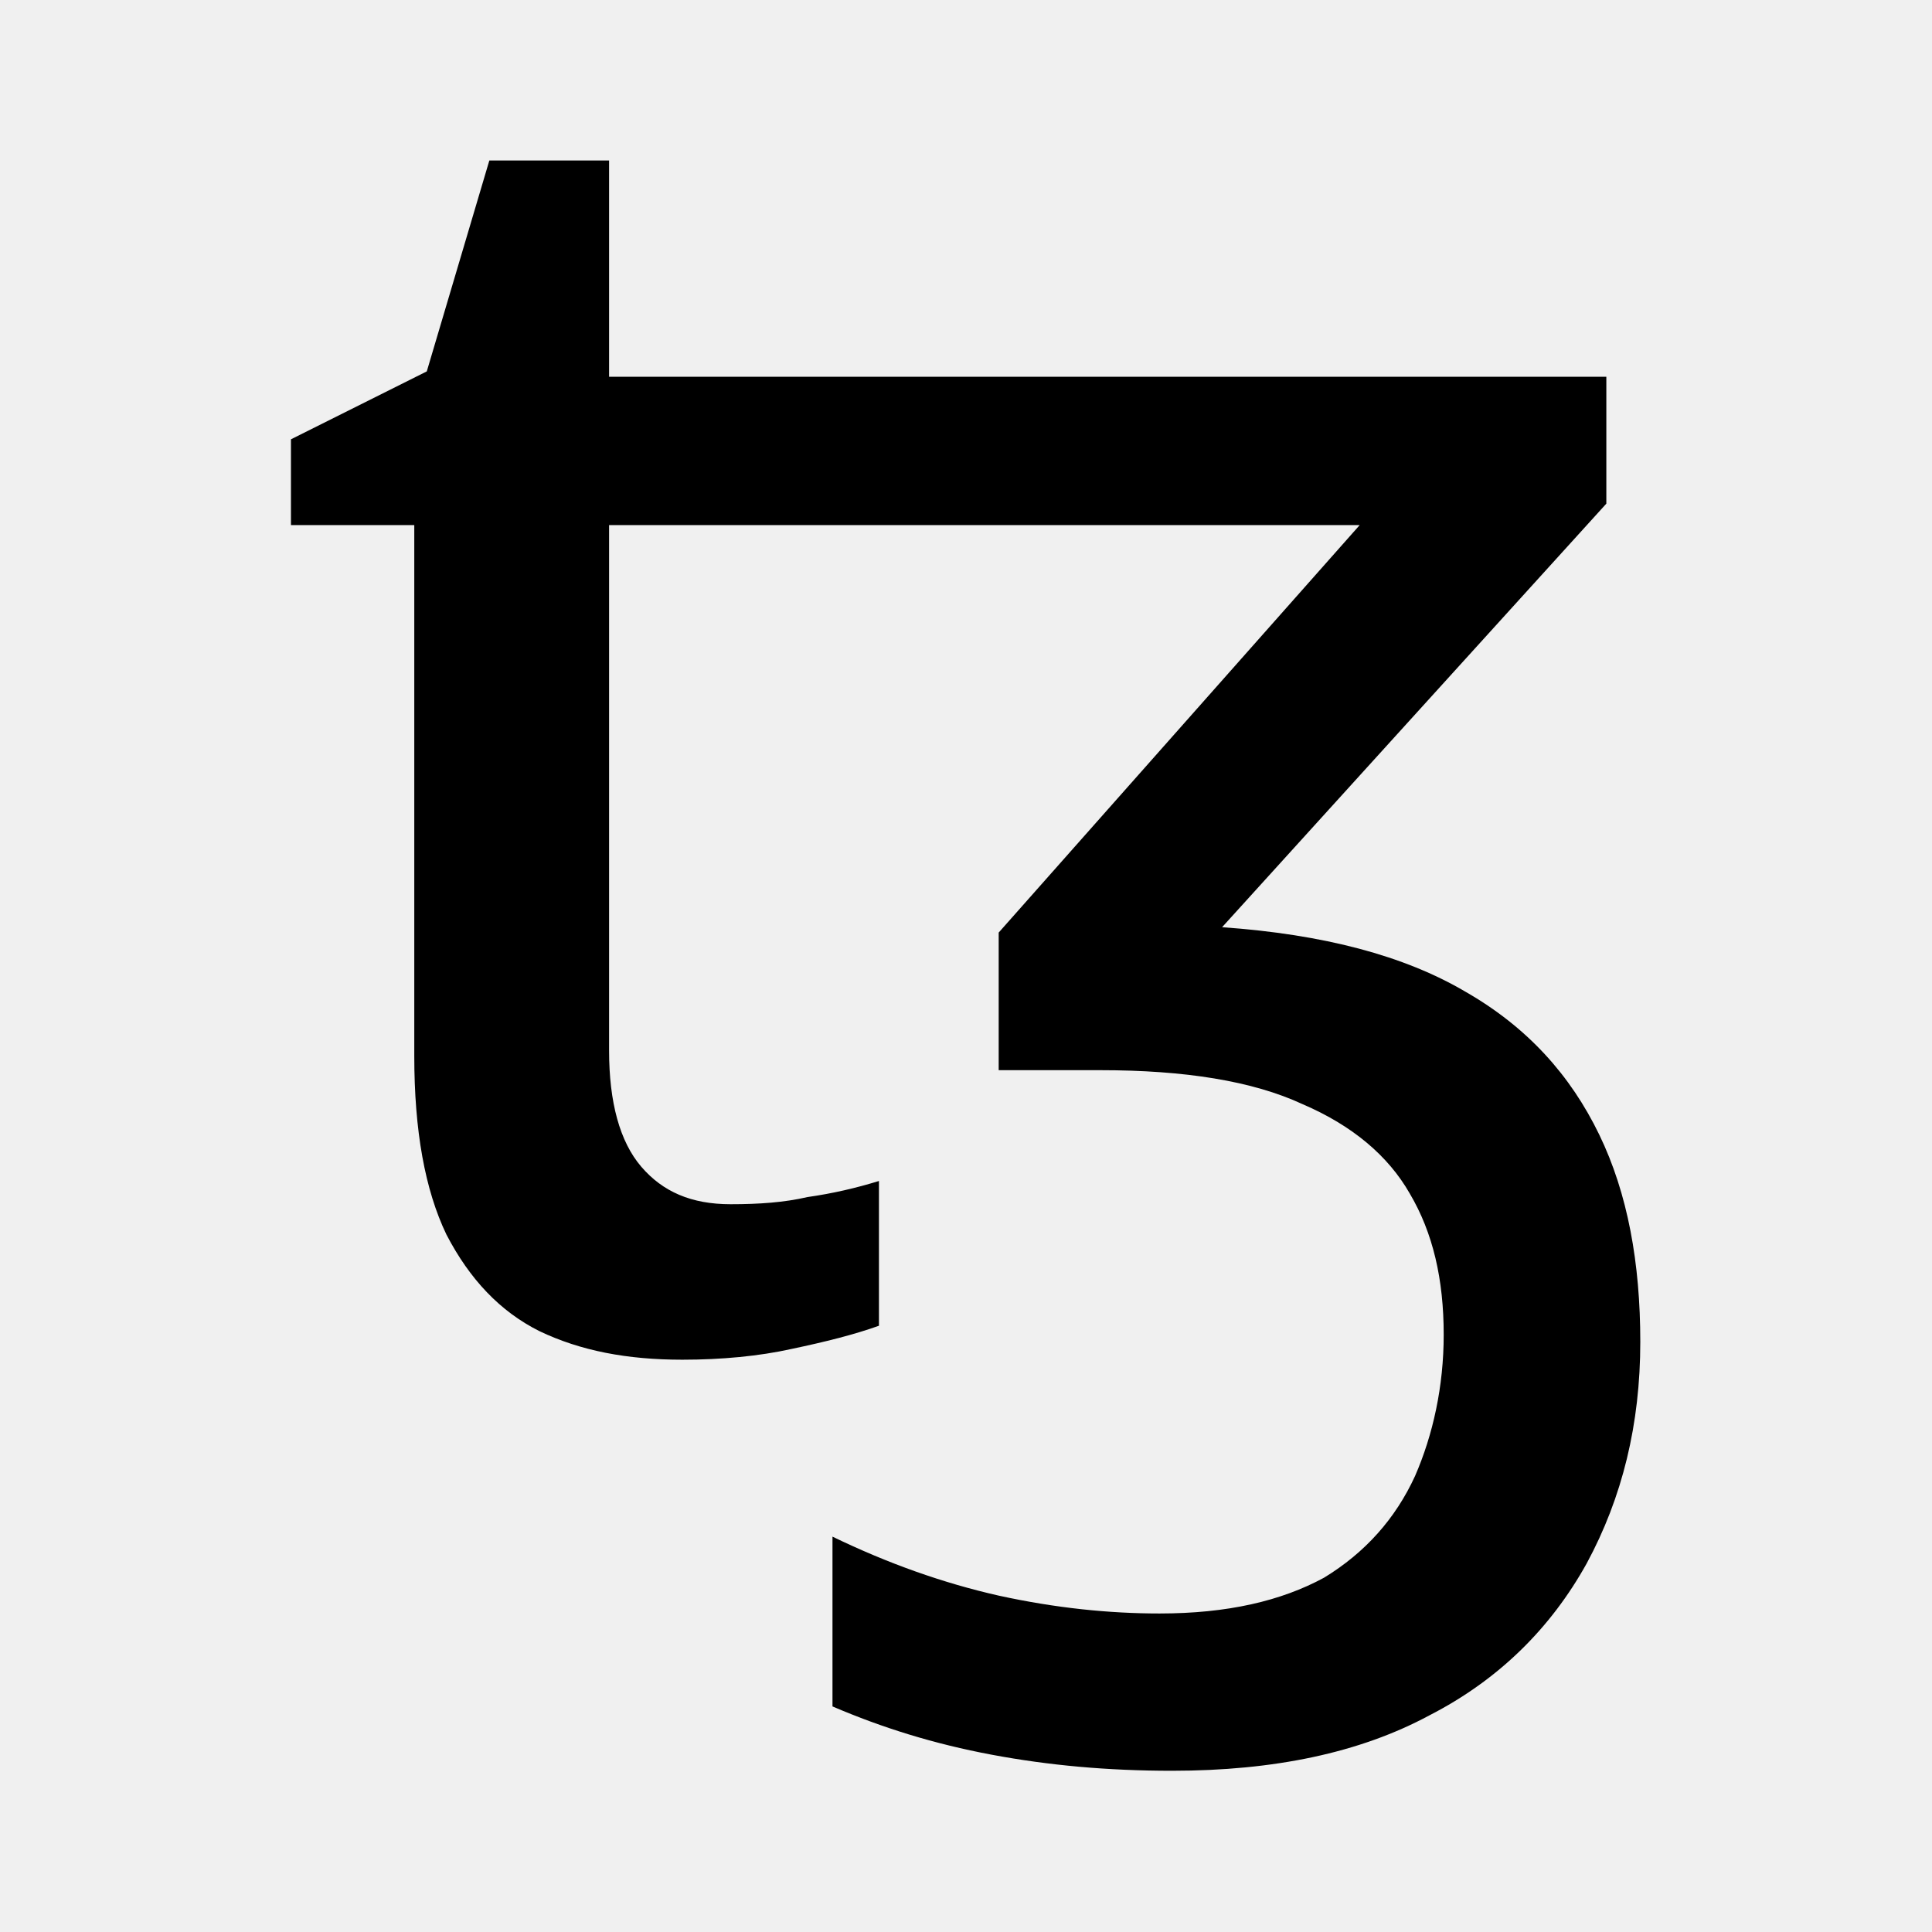
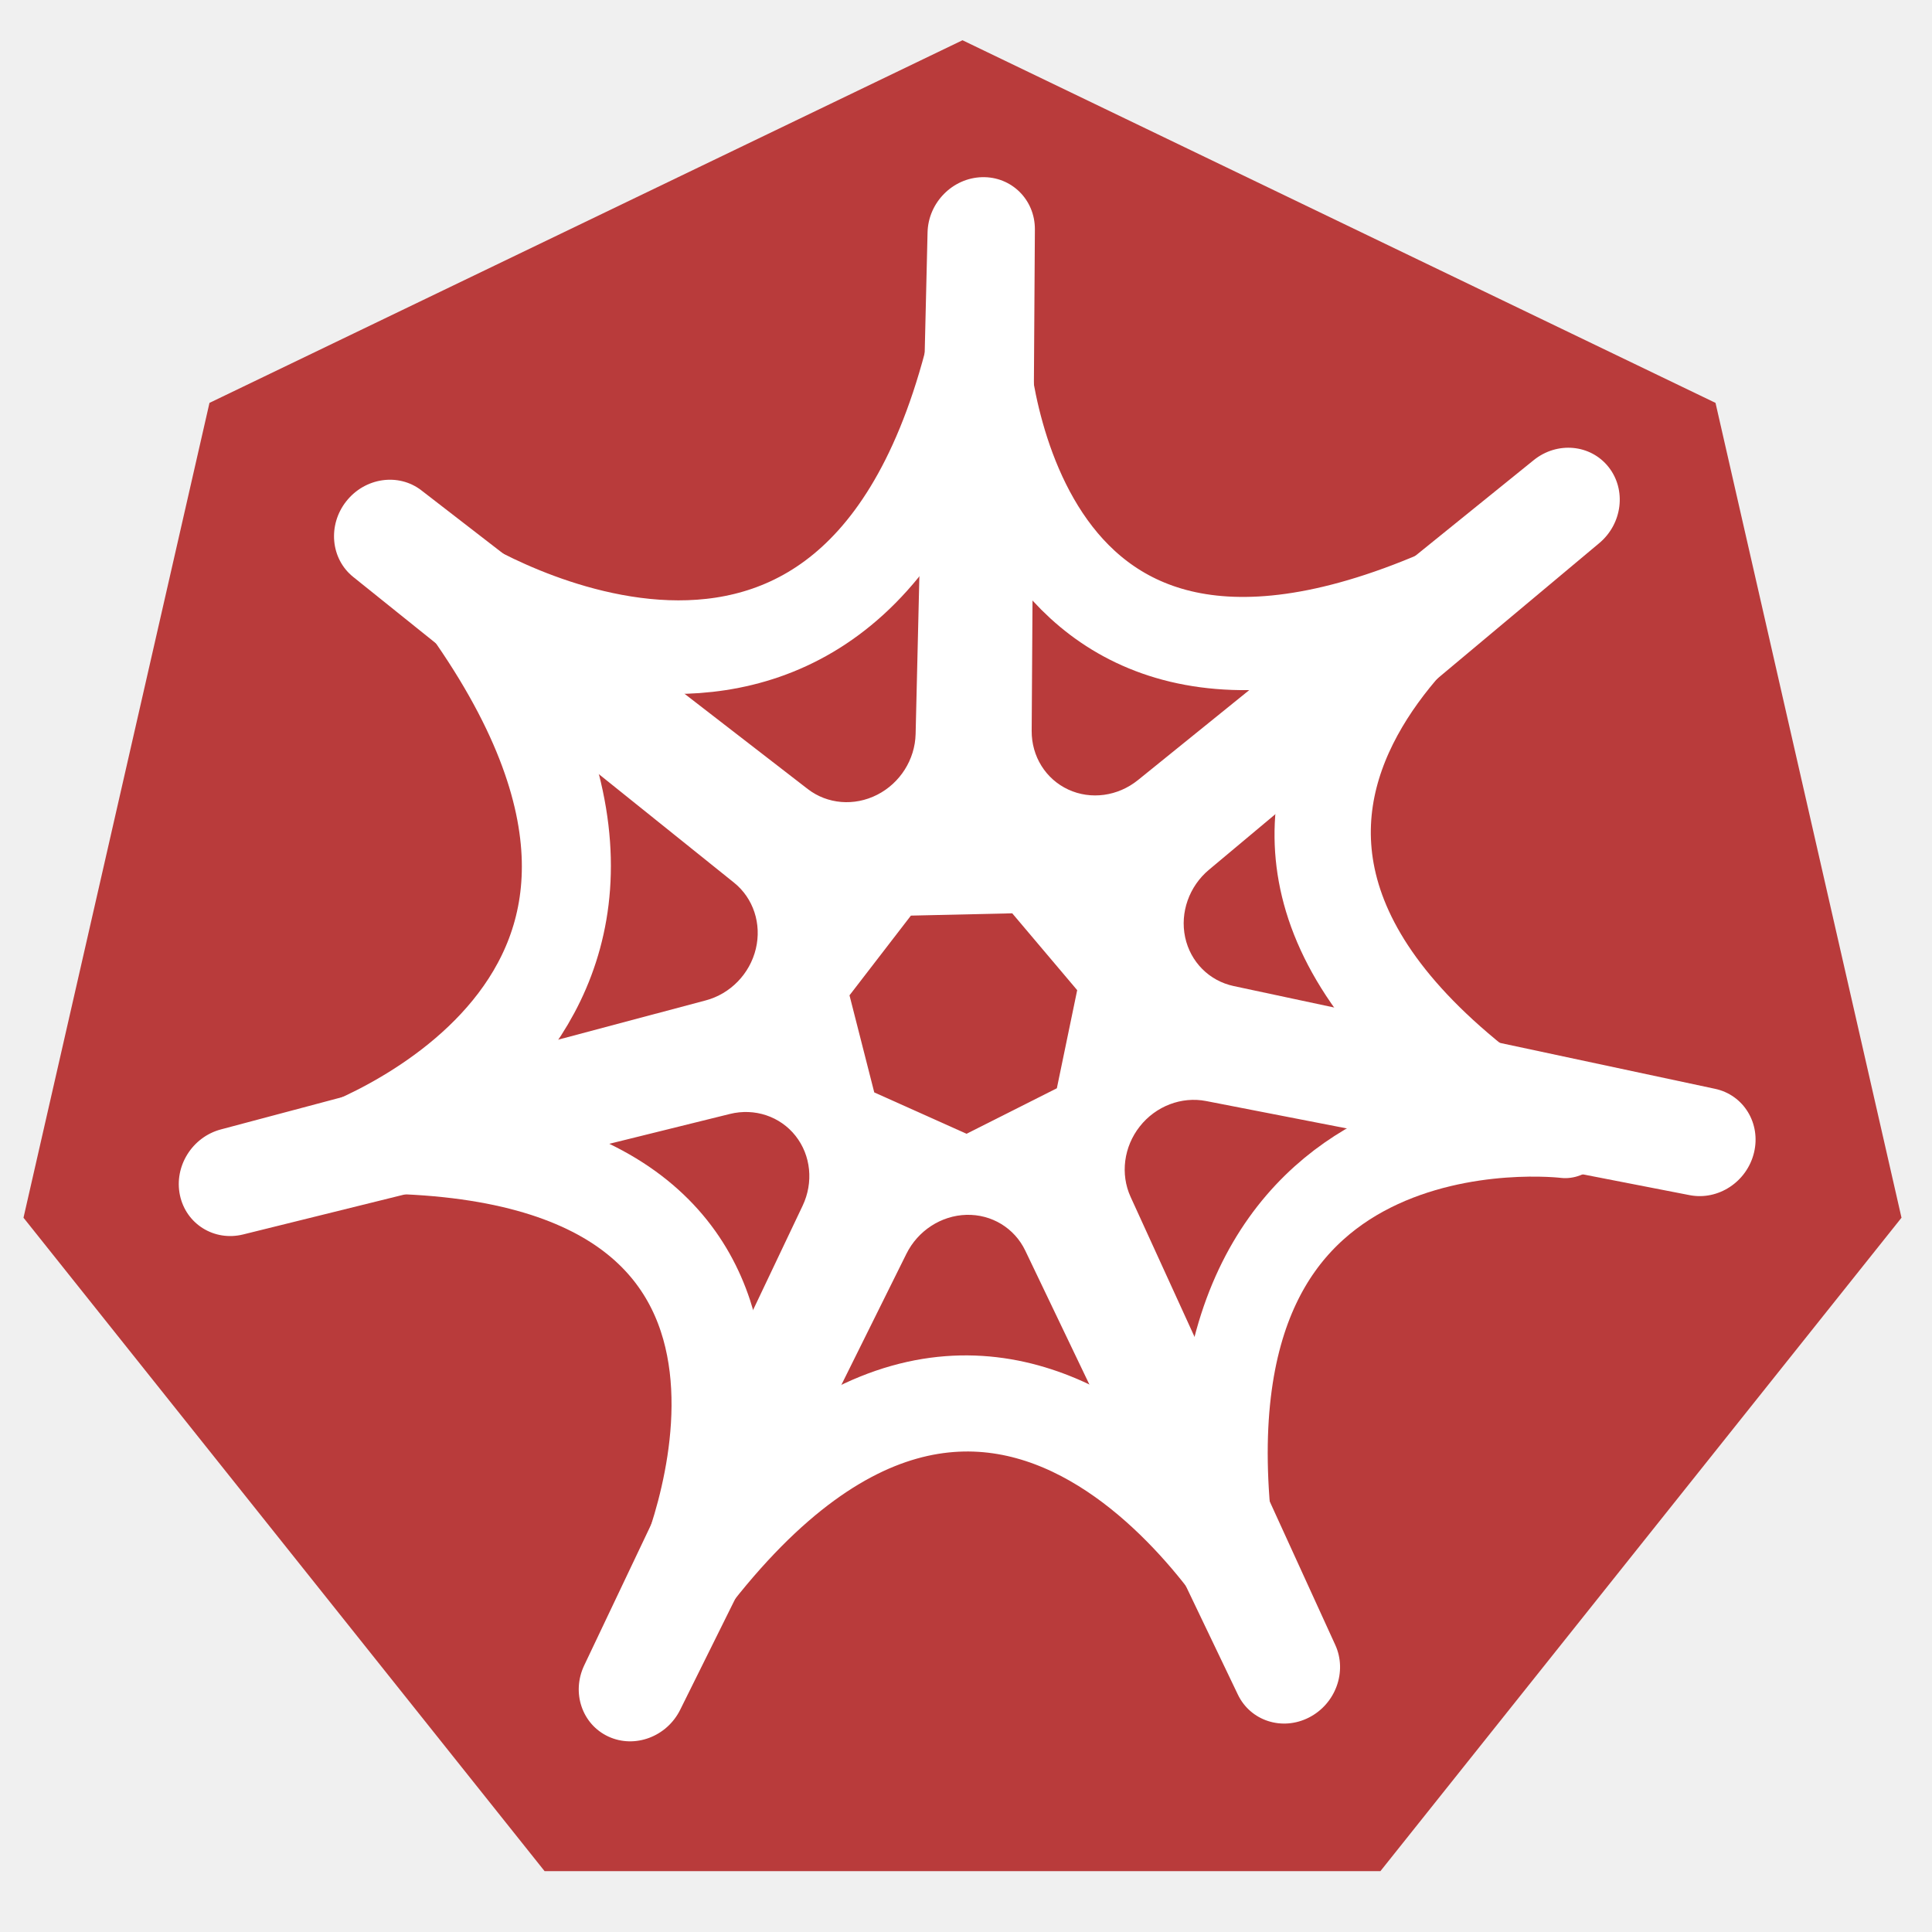
- <svg xmlns="http://www.w3.org/2000/svg" width="100%" height="100%" viewBox="0 0 256 256" version="1.1" xml:space="preserve" style="fill-rule:evenodd;clip-rule:evenodd;stroke-linejoin:round;stroke-miterlimit:2;">
-   <g transform="matrix(4.73625,0,0,4.73625,-279.429,-303.346)">
-     <g transform="matrix(50,0,0,50,66.2381,101.588)">
-       <path d="M0.264,-0.077C0.28,-0.077 0.294,-0.078 0.307,-0.081C0.321,-0.083 0.334,-0.086 0.347,-0.09L0.347,-0.009C0.333,-0.004 0.317,0 0.298,0.004C0.28,0.008 0.259,0.01 0.237,0.01C0.206,0.01 0.18,0.005 0.157,-0.006C0.135,-0.017 0.118,-0.035 0.105,-0.06C0.093,-0.085 0.087,-0.118 0.087,-0.16L0.087,-0.457L0.018,-0.457L0.018,-0.505L0.094,-0.543L0.129,-0.661L0.196,-0.661L0.196,-0.54L0.339,-0.54L0.339,-0.457L0.196,-0.457L0.196,-0.163C0.196,-0.134 0.202,-0.112 0.214,-0.098C0.226,-0.084 0.242,-0.077 0.264,-0.077ZM0.754,-0.54L0.754,-0.469L0.539,-0.232C0.596,-0.228 0.641,-0.216 0.675,-0.196C0.71,-0.176 0.734,-0.149 0.75,-0.116C0.766,-0.083 0.773,-0.044 0.773,-0C0.773,0.046 0.763,0.087 0.743,0.124C0.723,0.16 0.694,0.189 0.655,0.209C0.616,0.23 0.568,0.24 0.511,0.24C0.475,0.24 0.442,0.237 0.41,0.231C0.378,0.225 0.349,0.216 0.321,0.204L0.321,0.109C0.352,0.124 0.383,0.135 0.414,0.142C0.446,0.149 0.476,0.152 0.504,0.152C0.542,0.152 0.572,0.145 0.596,0.132C0.619,0.118 0.636,0.099 0.647,0.075C0.657,0.052 0.663,0.025 0.663,-0.004C0.663,-0.035 0.657,-0.061 0.644,-0.083C0.632,-0.104 0.612,-0.121 0.584,-0.133C0.556,-0.146 0.518,-0.152 0.471,-0.152L0.414,-0.152L0.414,-0.229L0.616,-0.457L0.339,-0.457L0.339,-0.54L0.754,-0.54Z" style="fill-rule:nonzero;" />
+ <svg xmlns="http://www.w3.org/2000/svg" width="100%" height="100%" viewBox="0 0 2481 2481" version="1.1" xml:space="preserve" style="fill-rule:evenodd;clip-rule:evenodd;stroke-linecap:round;stroke-linejoin:round;stroke-miterlimit:1.5;">
+   <g transform="matrix(2.71774,0,0,2.71774,-897.588,-6754.16)">
+     <path d="M785.06,2504.23L1140.87,2675.58L1228.75,3060.6L982.519,3369.36L587.601,3369.36L341.373,3060.6L429.251,2675.58L785.06,2504.23Z" style="fill:rgb(185,59,59);" />
+   </g>
+   <g transform="matrix(3.85631,-4.89505,4.34345,3.42176,-9271.54,-3837.9)">
+     <path d="M388.583,1894.03C388.638,1887.31 393.705,1881.89 399.937,1881.89C406.169,1881.89 411.237,1887.31 411.292,1894.03L412.216,2007.44C412.263,2013.2 415.34,2018.43 420.15,2020.93C424.96,2023.43 430.669,2022.76 434.872,2019.21L517.602,1949.29C522.509,1945.14 529.595,1946.03 533.481,1951.29C537.367,1956.55 536.599,1964.21 531.761,1968.45L450.184,2039.93C446.039,2043.56 444.167,2049.42 445.355,2055.04C446.543,2060.66 450.585,2065.06 455.779,2066.39L558.017,2092.6C564.081,2094.15 567.85,2100.69 566.464,2107.25C565.077,2113.8 559.052,2117.93 552.964,2116.49L450.315,2092.23C445.099,2091 439.688,2093.07 436.359,2097.57C433.03,2102.08 432.362,2108.23 434.636,2113.45L479.395,2216.05C482.05,2222.14 479.663,2229.39 474.048,2232.31C468.433,2235.23 461.688,2232.72 458.935,2226.68L412.51,2124.95C410.151,2119.78 405.276,2116.5 399.937,2116.5C394.598,2116.5 389.723,2119.78 387.364,2124.95L340.939,2226.68C338.186,2232.72 331.441,2235.23 325.826,2232.31C320.211,2229.39 317.825,2222.14 320.479,2216.05L365.238,2113.45C367.512,2108.23 366.844,2102.08 363.515,2097.57C360.186,2093.07 354.775,2091 349.56,2092.23L246.91,2116.49C240.822,2117.93 234.798,2113.8 233.411,2107.25C232.024,2100.69 235.794,2094.15 241.857,2092.6L344.095,2066.39C349.289,2065.06 353.332,2060.66 354.52,2055.04C355.708,2049.42 353.835,2043.56 349.691,2039.93L268.114,1968.45C263.275,1964.21 262.508,1956.55 266.393,1951.29C270.279,1946.03 277.366,1945.14 282.272,1949.29L365.002,2019.21C369.206,2022.76 374.914,2023.43 379.725,2020.93C384.535,2018.43 387.611,2013.2 387.658,2007.44L388.583,1894.03Z" style="fill:white;" />
+   </g>
+   <g transform="matrix(-1.36704,0.03102,-0.0306462,-1.35057,1715.55,3203.97)">
+     <path d="M317.814,1301.58L403.577,1342.88L424.759,1435.68L365.409,1510.11L270.219,1510.11L210.868,1435.68L232.05,1342.88L317.814,1301.58Z" style="fill:rgb(185,59,59);" />
+   </g>
+   <g transform="matrix(2.99632,0.085508,-0.0949977,3.32885,-895.739,-8648.34)">
+     <path d="M533.803,3030.72C533.803,3030.72 720.737,2970.67 584.396,2812.25" style="fill:none;stroke:white;stroke-width:38.14px;" />
+   </g>
+   <g transform="matrix(2.03448,2.52927,-2.6396,2.14965,7494.85,-7120.23)">
+     <path d="M533.803,3030.72C533.803,3030.72 720.737,2970.67 584.396,2812.25" style="fill:none;stroke:white;stroke-width:36.22px;" />
+   </g>
+   <g transform="matrix(-0.841334,2.83172,-2.90927,-0.87407,10524.9,1568.32)">
+     <path d="M533.803,3030.72C533.803,3030.72 720.737,2970.67 584.396,2812.25" style="fill:none;stroke:white;stroke-width:40.39px;" />
+   </g>
+   <g transform="matrix(-3.35593,0.802792,-0.753112,-3.19138,6032.69,9941.51)">
+     <path d="M533.803,3030.72C533.803,3030.72 720.737,2970.67 584.396,2812.25" style="fill:none;stroke:white;stroke-width:35.95px;" />
+   </g>
+   <g transform="matrix(-2.29658,-1.23713,1.48068,-2.7812,-1242.82,10538.9)">
+     <path d="M533.803,3030.72C533.803,3030.72 720.737,2970.67 584.396,2812.25" style="fill:none;stroke:white;stroke-width:41.68px;" />
+   </g>
+   <g transform="matrix(-0.739551,-3.46215,3.29337,-0.71325,-7964.44,6086.45)">
+     <path d="M533.803,3030.72C533.803,3030.72 720.737,2970.67 584.396,2812.25" style="fill:none;stroke:white;stroke-width:34.91px;" />
+   </g>
+   <g transform="matrix(2.03965,-2.26727,2.2152,2.01717,-6928,-2875.8)">
+     <path d="M533.803,3030.72C533.803,3030.72 720.737,2970.67 584.396,2812.25" style="fill:none;stroke:white;stroke-width:40.09px;" />
+   </g>
+   <g id="Layer1">
    </g>
-   </g>
</svg>
